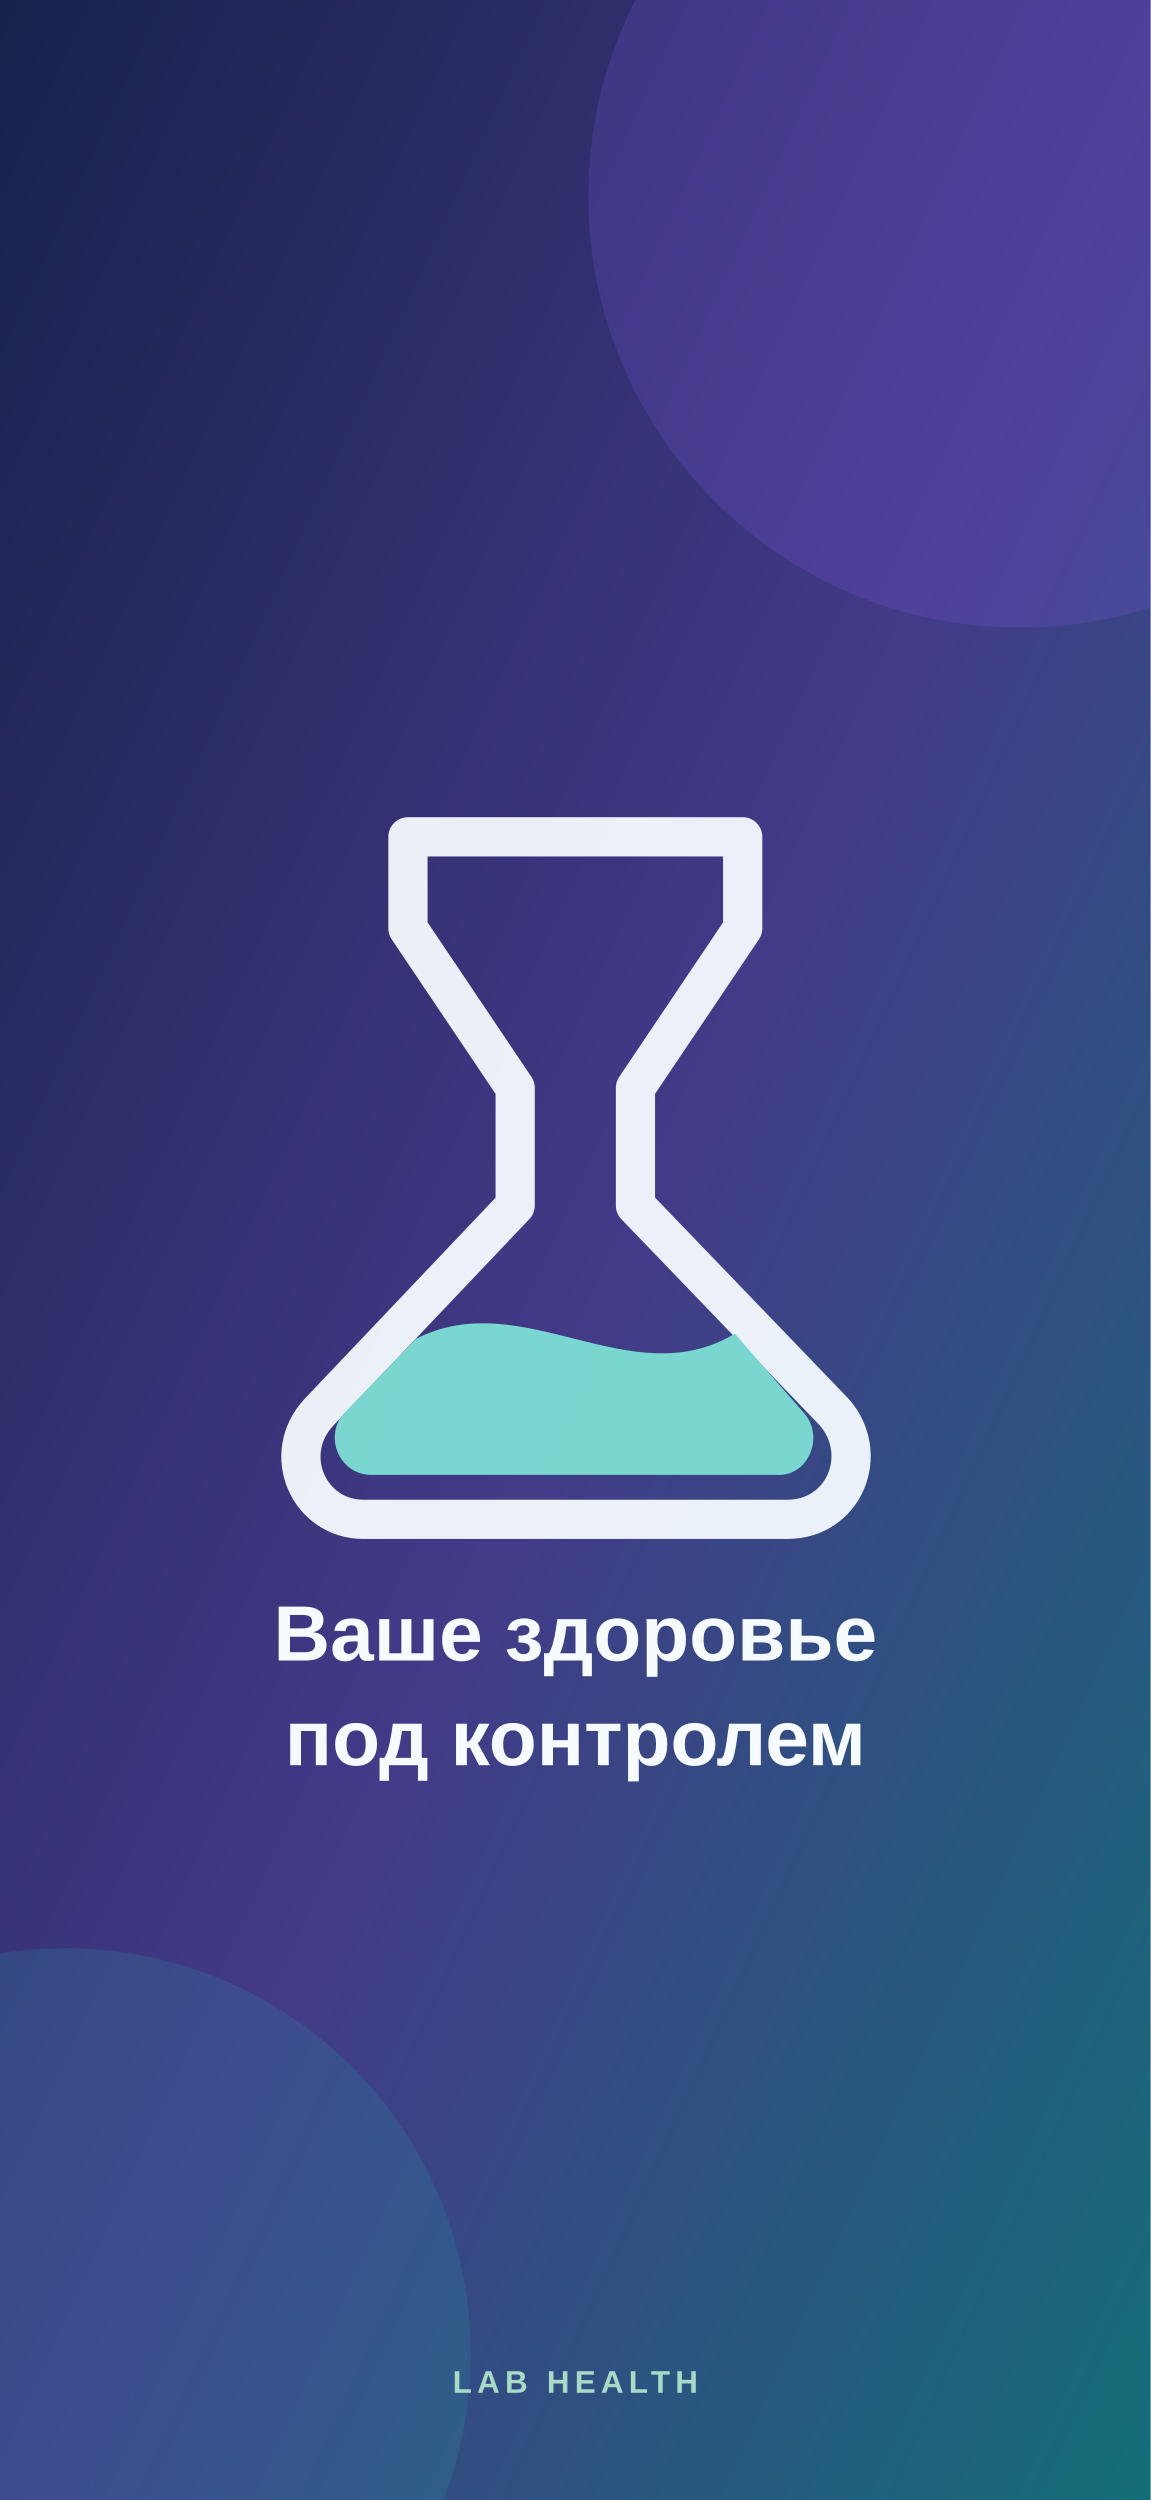
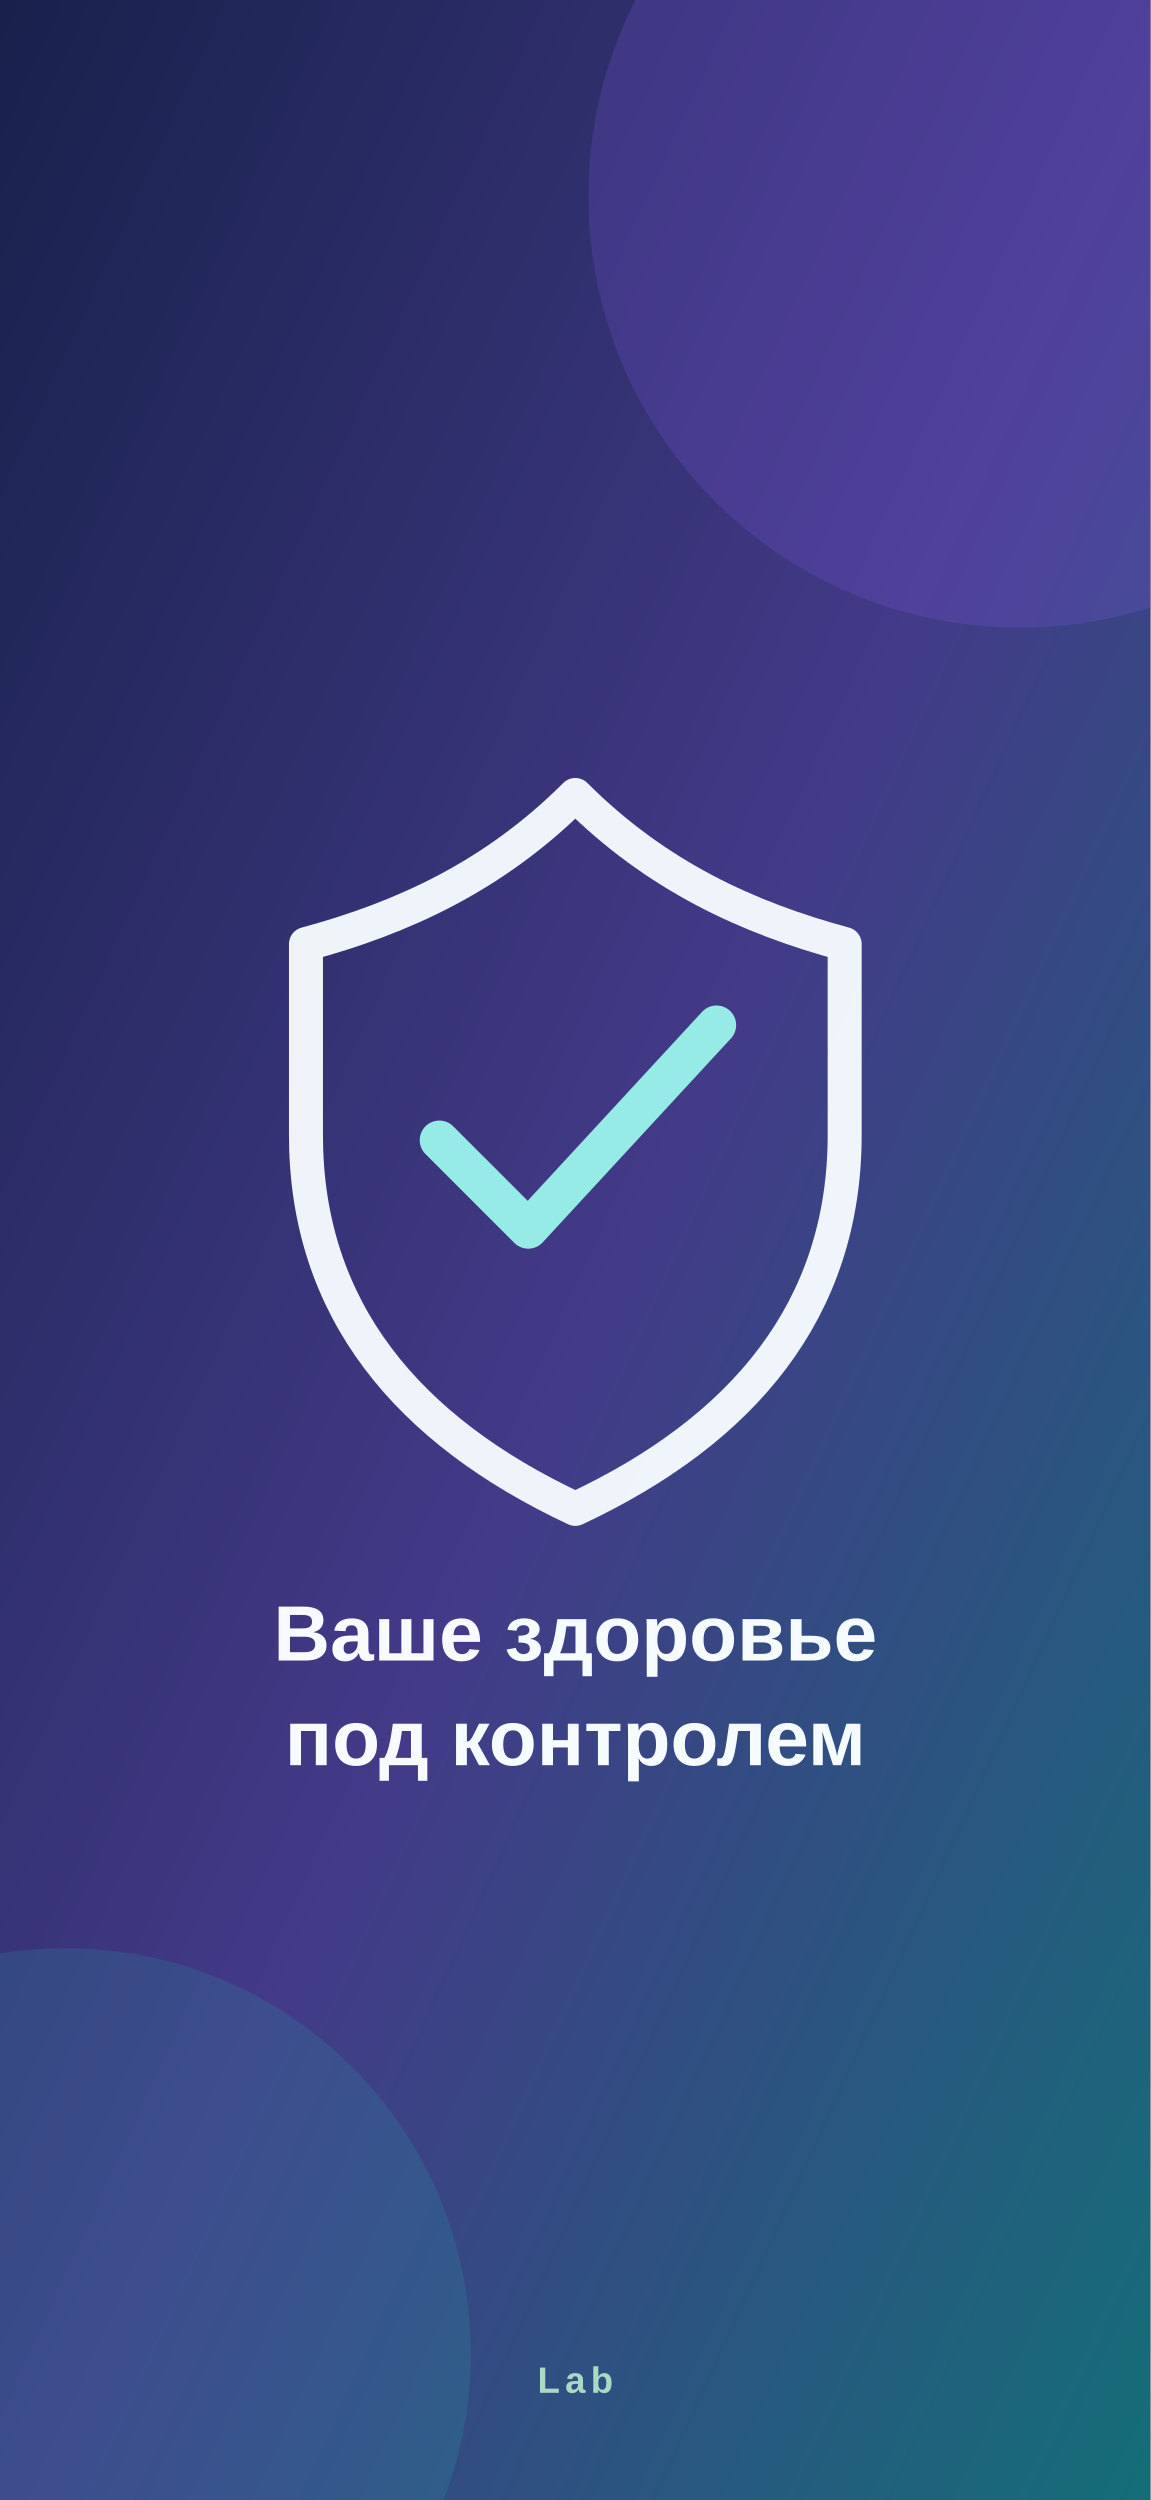
<svg xmlns="http://www.w3.org/2000/svg" width="440" height="956" viewBox="0 0 440 956">
  <defs>
    <linearGradient id="g" x1="0" y1="0" x2="1" y2="1">
      <stop stop-color="#17214B" />
      <stop offset=".52" stop-color="#433A88" />
      <stop offset="1" stop-color="#146E78" />
    </linearGradient>
  </defs>
  <rect width="440" height="956" fill="url(#g)" />
  <circle cx="390" cy="75" r="165" fill="#8B5CF6" opacity=".18" />
  <circle cx="25" cy="900" r="155" fill="#20C4B5" opacity=".14" />
-   <g transform="translate(144 320)" opacity=".94">
-     <path d="M12 0h128v35L99 96v45l76 79c14 16 4 41-18 41H-5c-21 0-32-25-17-41l75-79V96L12 35z" fill="none" stroke="#F7FCFF" stroke-width="15" stroke-linejoin="round" />
-     <path d="M15 192c41-21 82 22 122-2l27 31c7 9 1 23-10 23H-2c-12 0-18-14-11-23z" fill="#7DE0D5" />
+   <g transform="translate(110 300)" opacity=".96">
+     <path d="M110 4c31 31 66 47 103 57v73c0 67-39 113-103 143C46 247 7 201 7 134V61c37-10 72-26 103-57z" fill="none" stroke="#F7FCFF" stroke-width="13" stroke-linejoin="round" />
+     <path d="M58 136l34 34 72-78" fill="none" stroke="#9AF3EA" stroke-width="15" stroke-linecap="round" stroke-linejoin="round" />
  </g>
  <text x="220" y="635" text-anchor="middle" fill="#F6FBFF" font-family="-apple-system,BlinkMacSystemFont,Arial" font-size="30" font-weight="700">Ваше здоровье</text>
  <text x="220" y="675" text-anchor="middle" fill="#F6FBFF" font-family="-apple-system,BlinkMacSystemFont,Arial" font-size="30" font-weight="700">под контролем</text>
-   <text x="220" y="915" text-anchor="middle" fill="#A9D9C7" font-family="-apple-system,BlinkMacSystemFont,Arial" font-size="12" font-weight="700" letter-spacing="2">LAB HEALTH</text>
+   <text x="220" y="915" text-anchor="middle" fill="#A9D9C7" font-family="-apple-system,BlinkMacSystemFont,Arial" font-size="14" font-weight="700" letter-spacing="2">Lab</text>
</svg>
